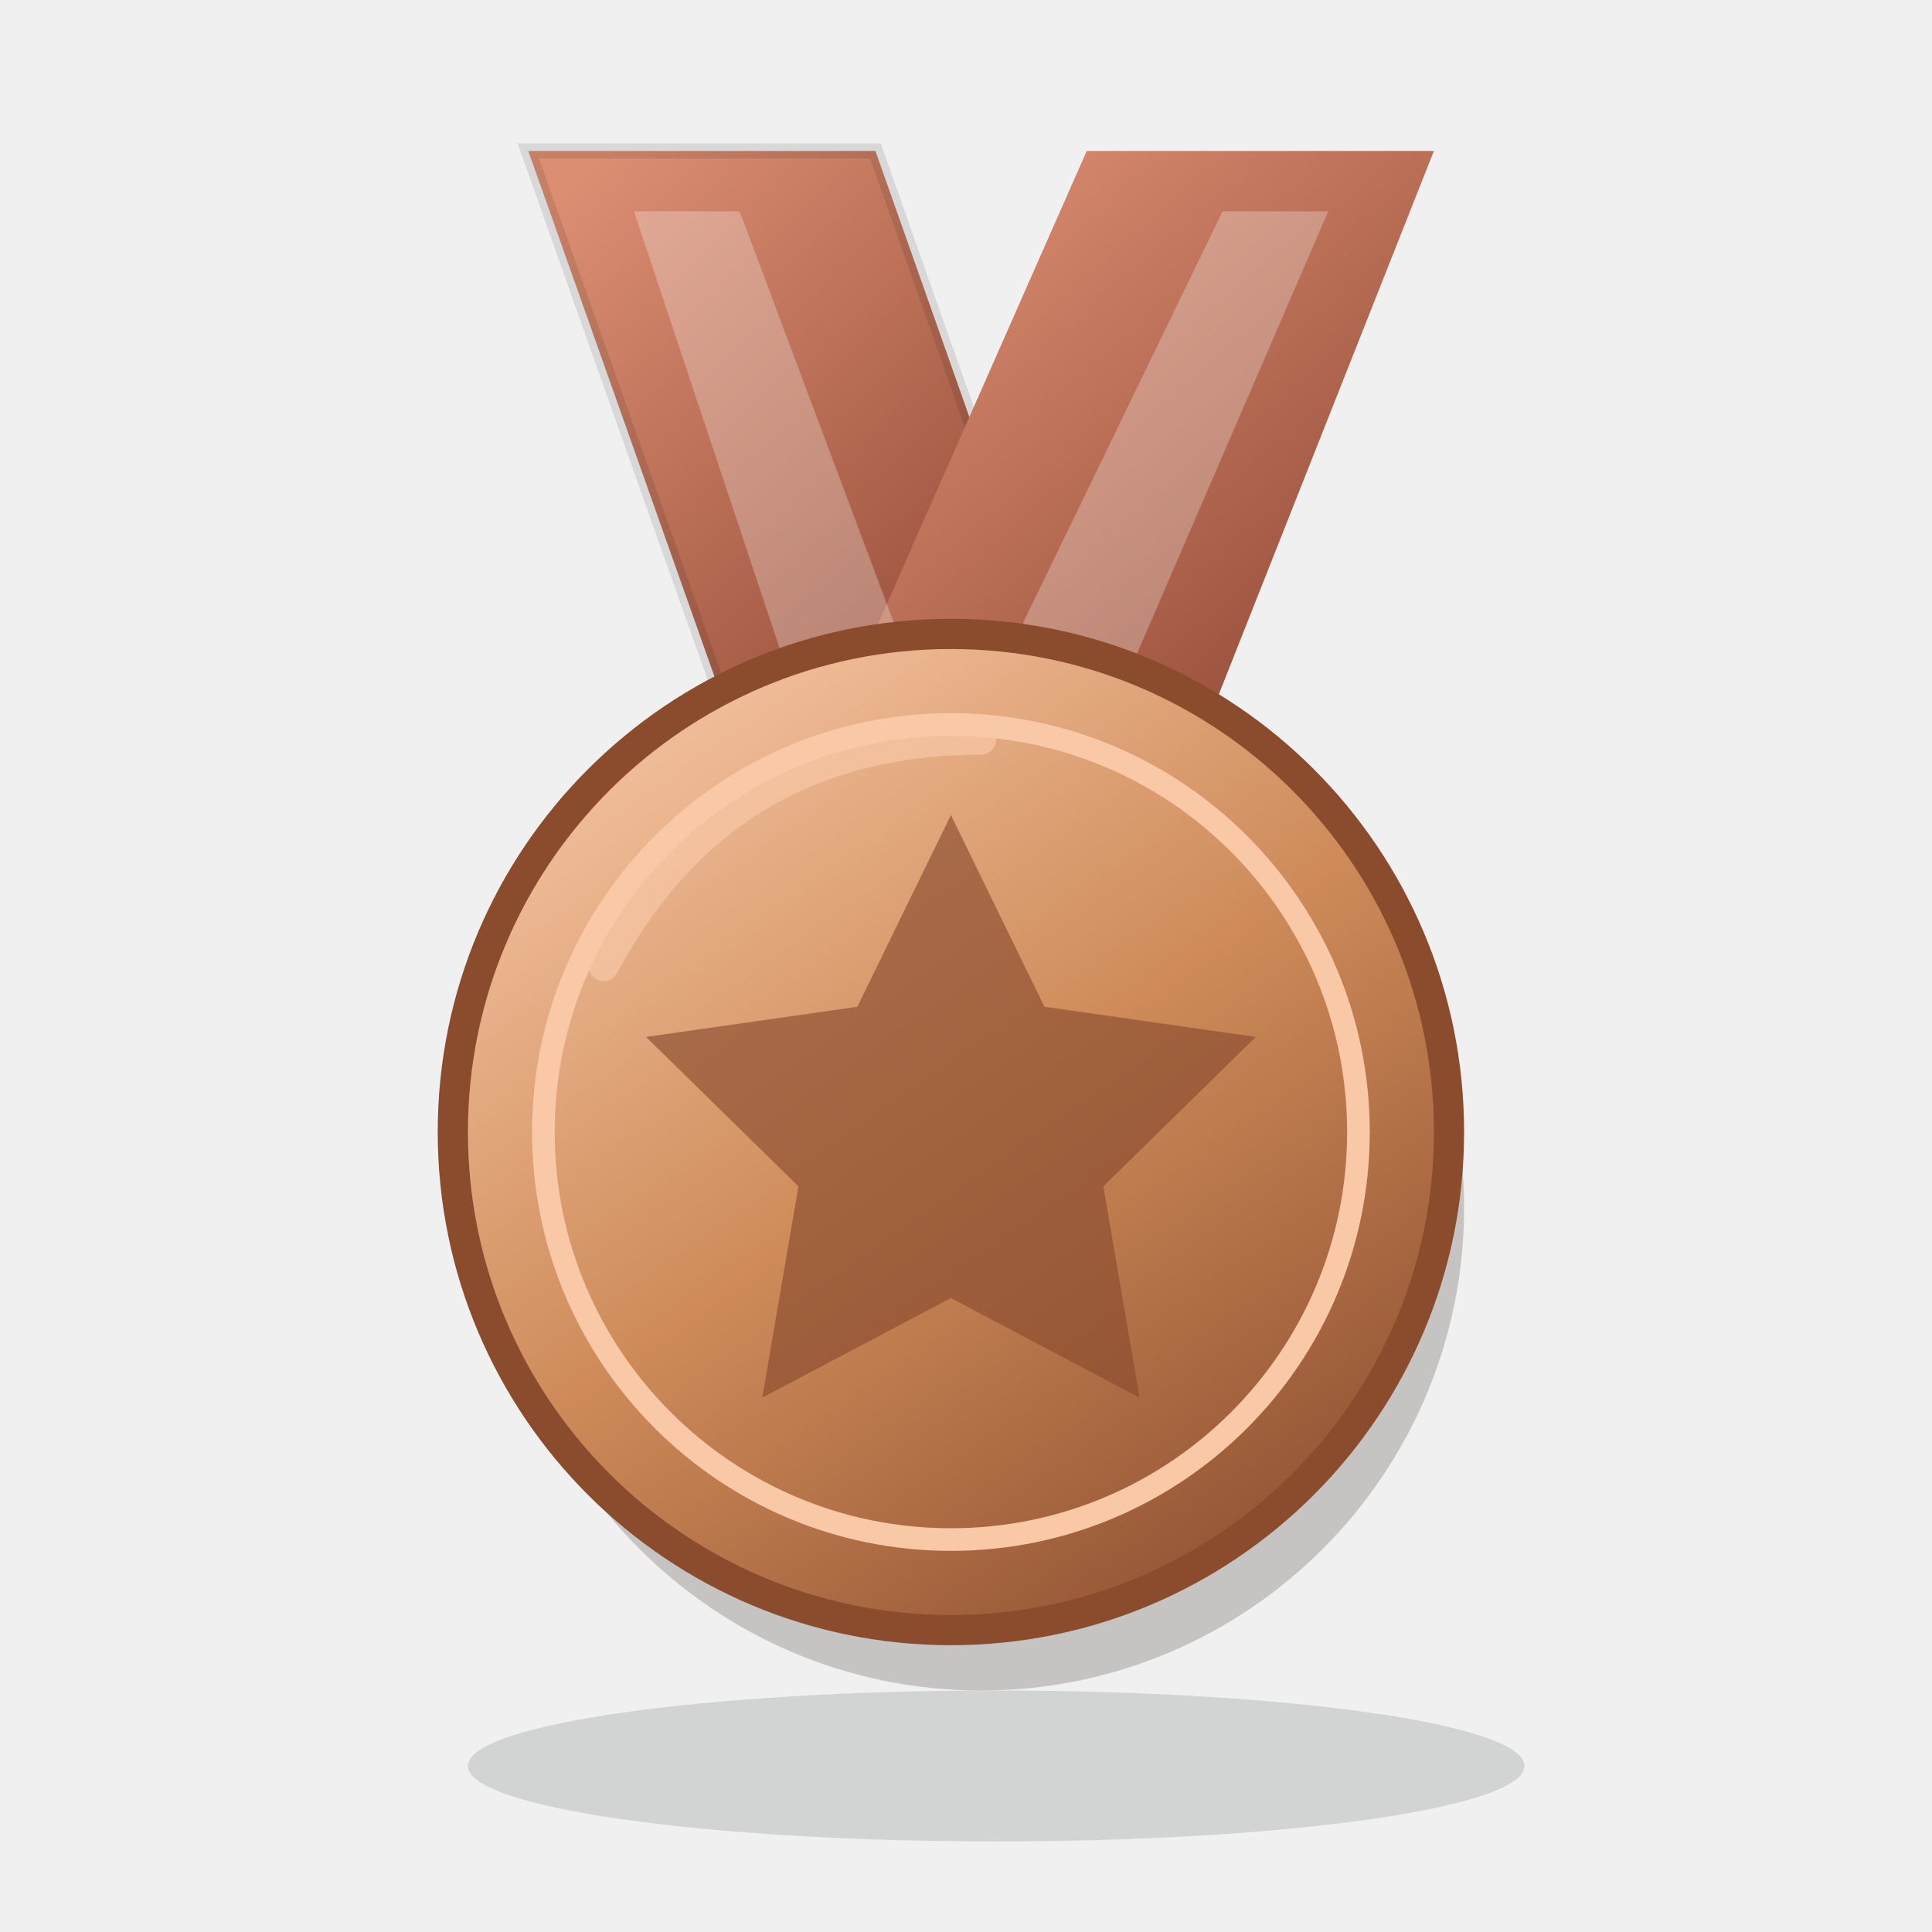
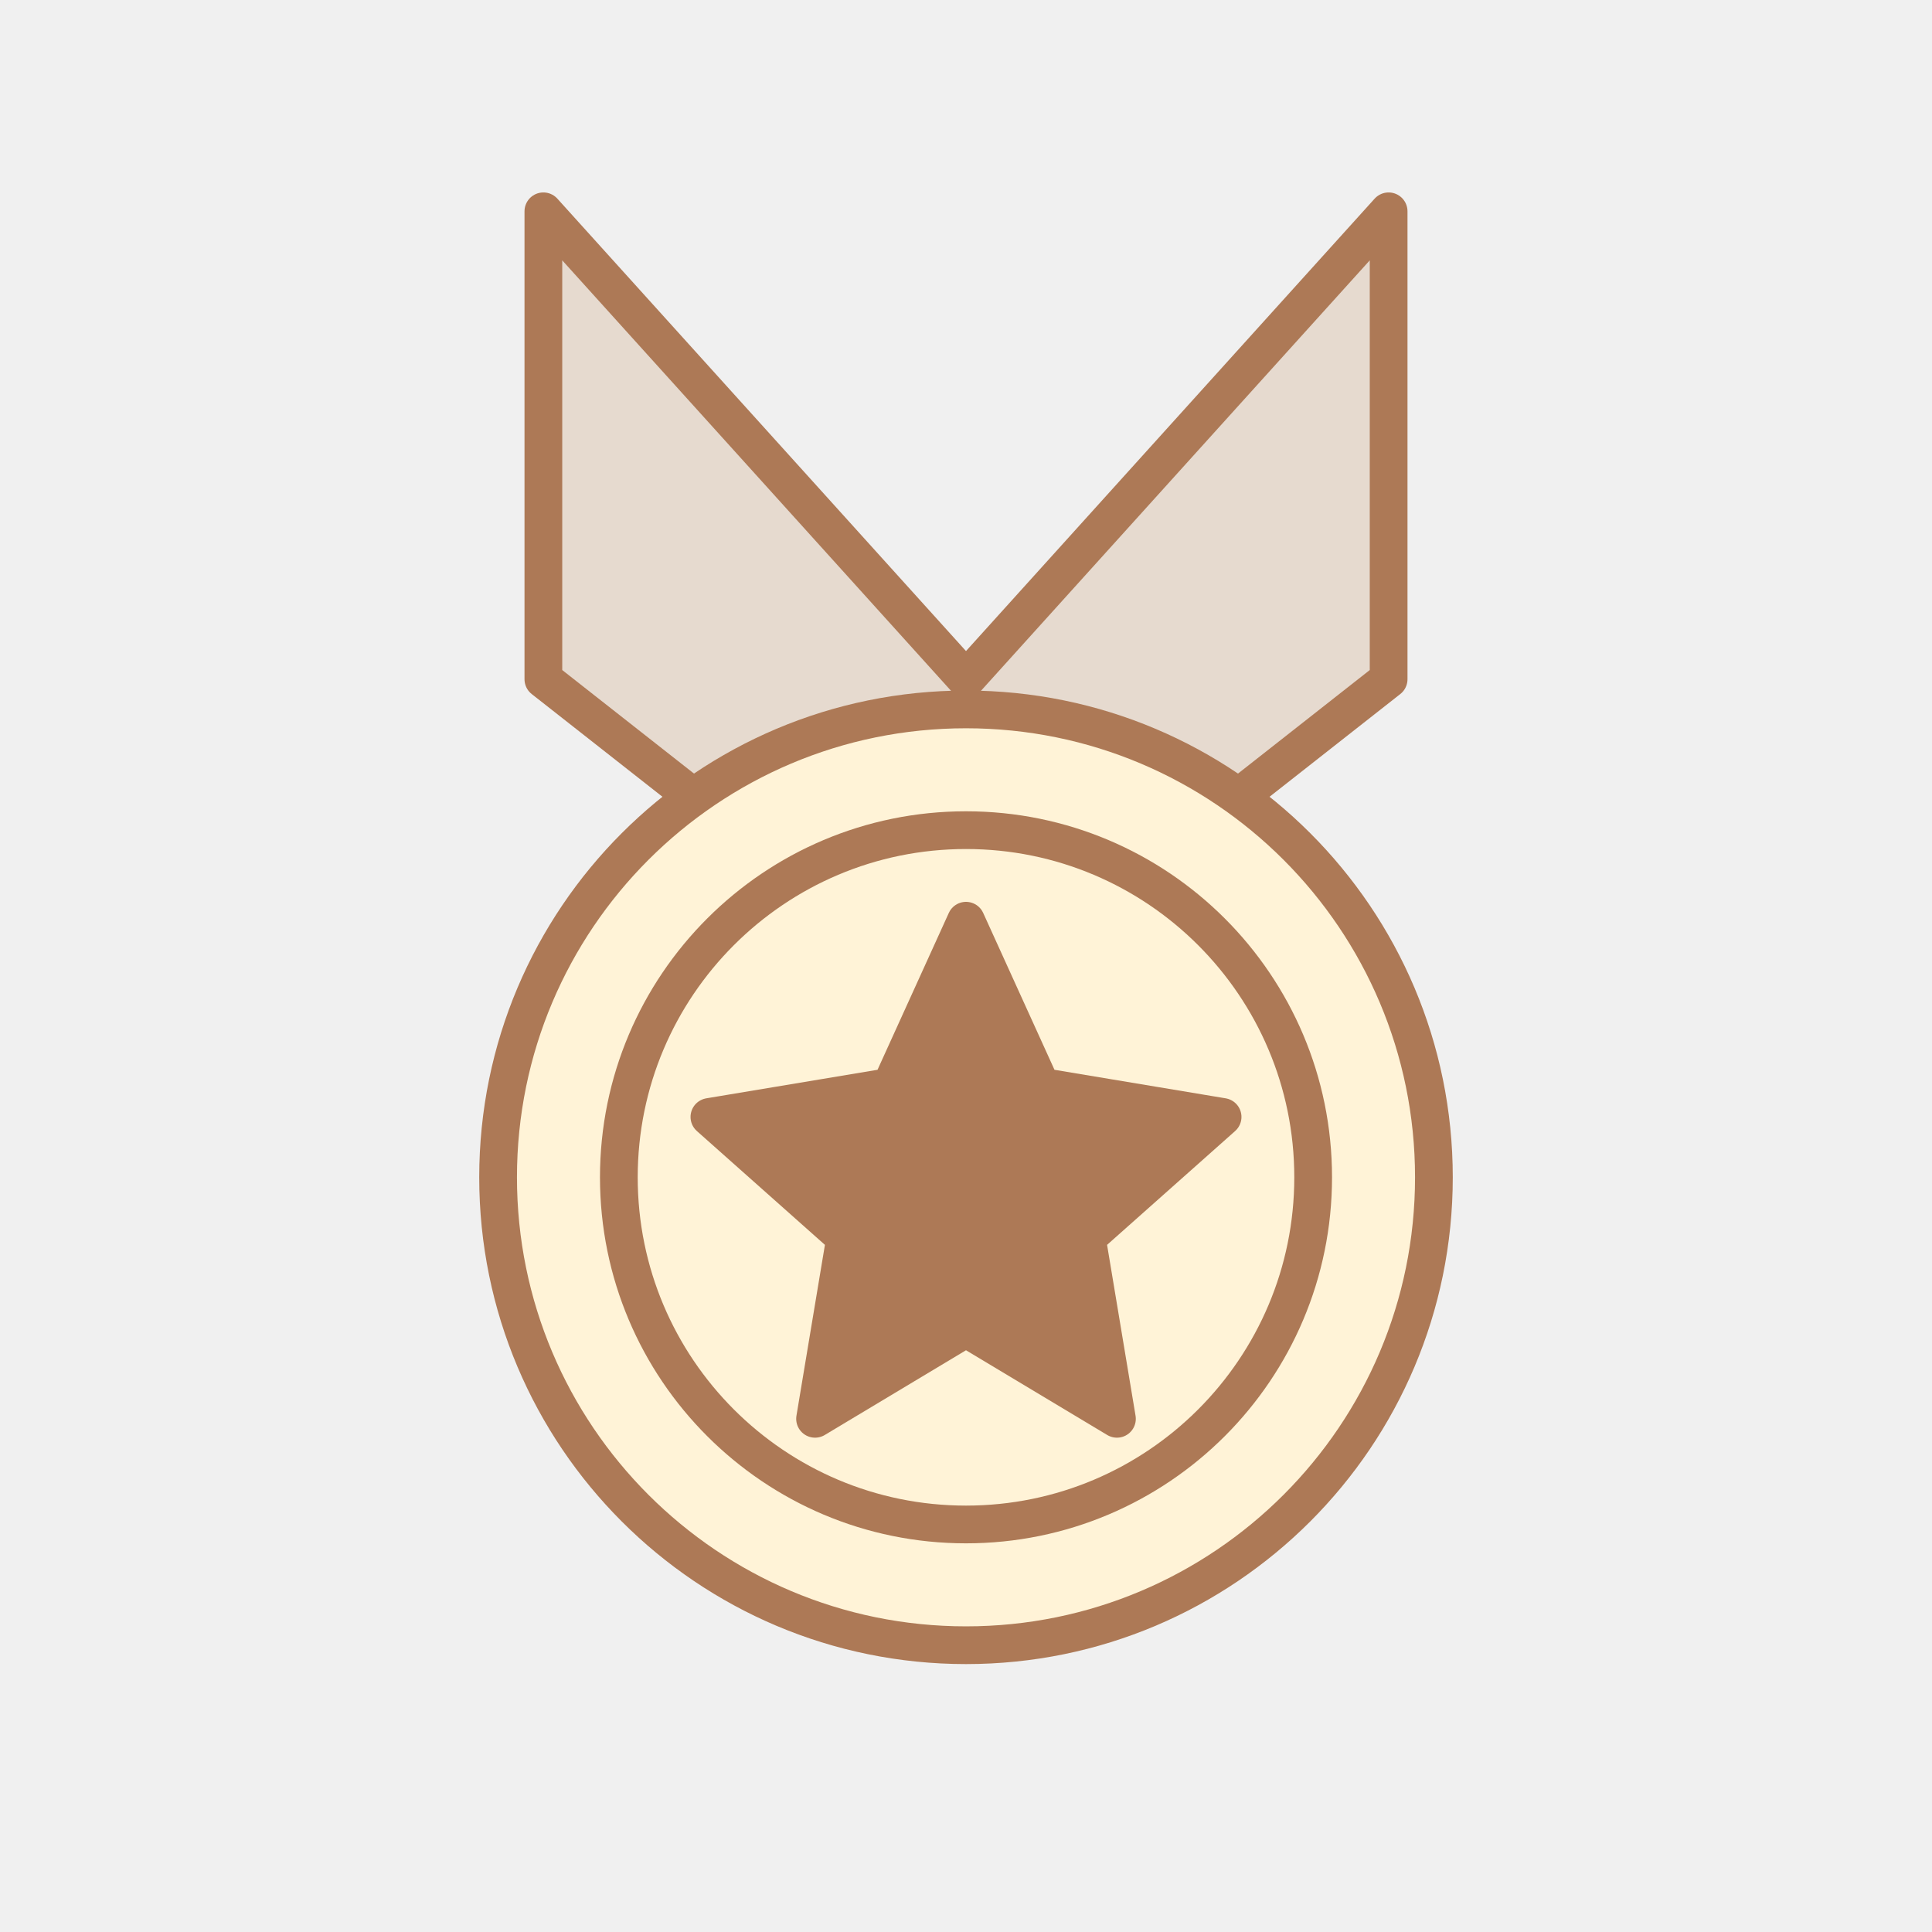
- <svg xmlns="http://www.w3.org/2000/svg" viewBox="0 0 128 128" fill="none">
-   <defs>
-     <linearGradient id="m" x1=".15" y1="0" x2=".85" y2="1">
-       <stop offset="0.000" stop-color="#f8c8a7" />
-       <stop offset="0.500" stop-color="#ce8b59" />
-       <stop offset="1.000" stop-color="#8b4c2e" />
-     </linearGradient>
-     <linearGradient id="r" x1=".15" y1="0" x2=".85" y2="1">
-       <stop offset="0.000" stop-color="#db8e72" />
-       <stop offset="1.000" stop-color="#873f2c" />
-     </linearGradient>
-   </defs>
-   <ellipse cx="66" cy="117" rx="35" ry="5" fill="#0a0c10" opacity=".13" />
-   <path d="M35 10h23l12 34-18 14Z" fill="url(#r)" stroke="#000" stroke-opacity=".1" />
-   <path d="M72 10h23L76 58 57 44Z" fill="url(#r)" />
-   <path d="M42 14h7l12 32-7 4Z" fill="#fff" opacity=".27" />
-   <path d="M81 14h7L72 51l-7-4Z" fill="#fff" opacity=".27" />
-   <circle cx="65" cy="80" r="32" fill="#30271f" opacity=".22" />
-   <circle cx="63" cy="75" r="33" fill="url(#m)" stroke="#8b4c2e" stroke-width="2" />
-   <circle cx="63" cy="75" r="27" stroke="#f8c8a7" stroke-width="1.5" />
-   <path d="m63 54 6.2 12.7 14 2-10.1 9.9 2.4 14-12.5-6.6-12.5 6.6 2.4-14-10.1-9.9 14-2Z" fill="#8b4c2e" opacity=".65" />
-   <path d="M40 64q8-15 25-15" stroke="#f8c8a7" stroke-width="2" stroke-linecap="round" opacity=".7" />
+ <svg xmlns="http://www.w3.org/2000/svg" viewBox="0 0 128 128" fill="none" stroke="#ad7956" stroke-width="2.5" stroke-linecap="round" stroke-linejoin="round">
+   <path d="m36 14 28 31 28-31v31L64 67 36 45Z" fill="#e6dacf" />
+   <circle cx="64" cy="78" r="31" fill="#fff3d7" />
+   <circle cx="64" cy="78" r="23" />
+   <path d="m64 61 5 11 12 2-9 8 2 12-10-6-10 6 2-12-9-8 12-2Z" fill="#ad7956" />
</svg>
